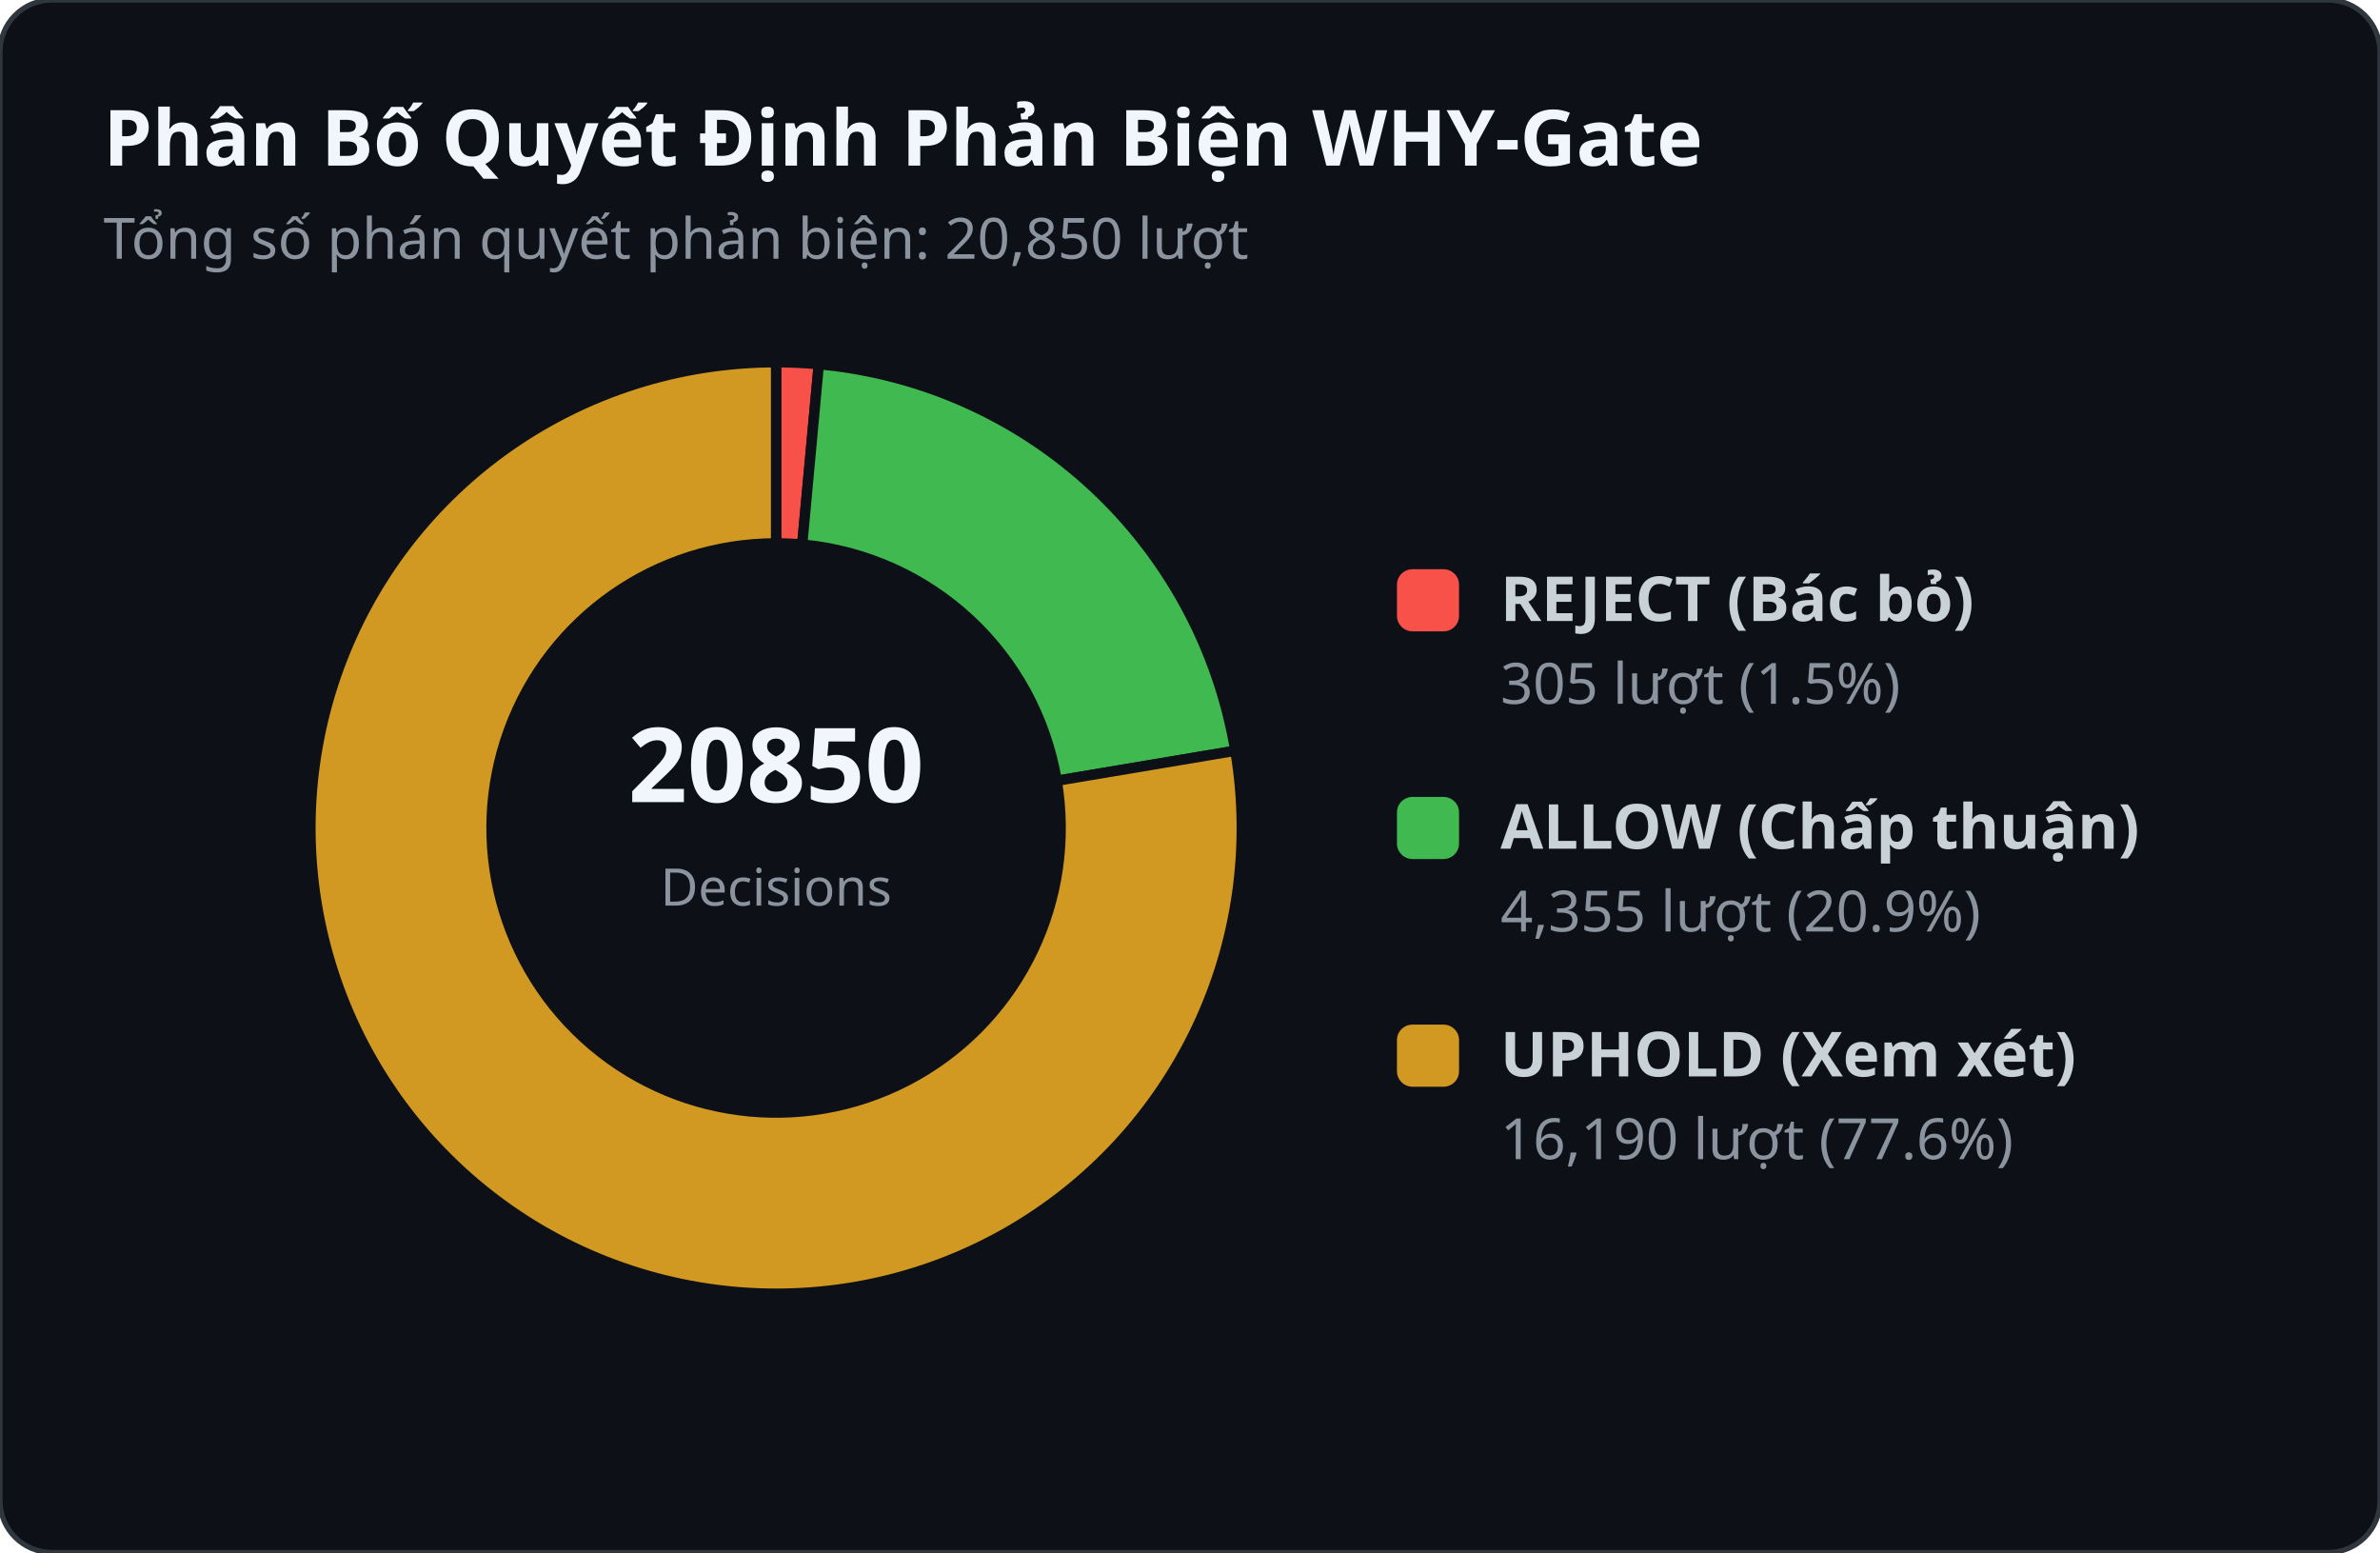
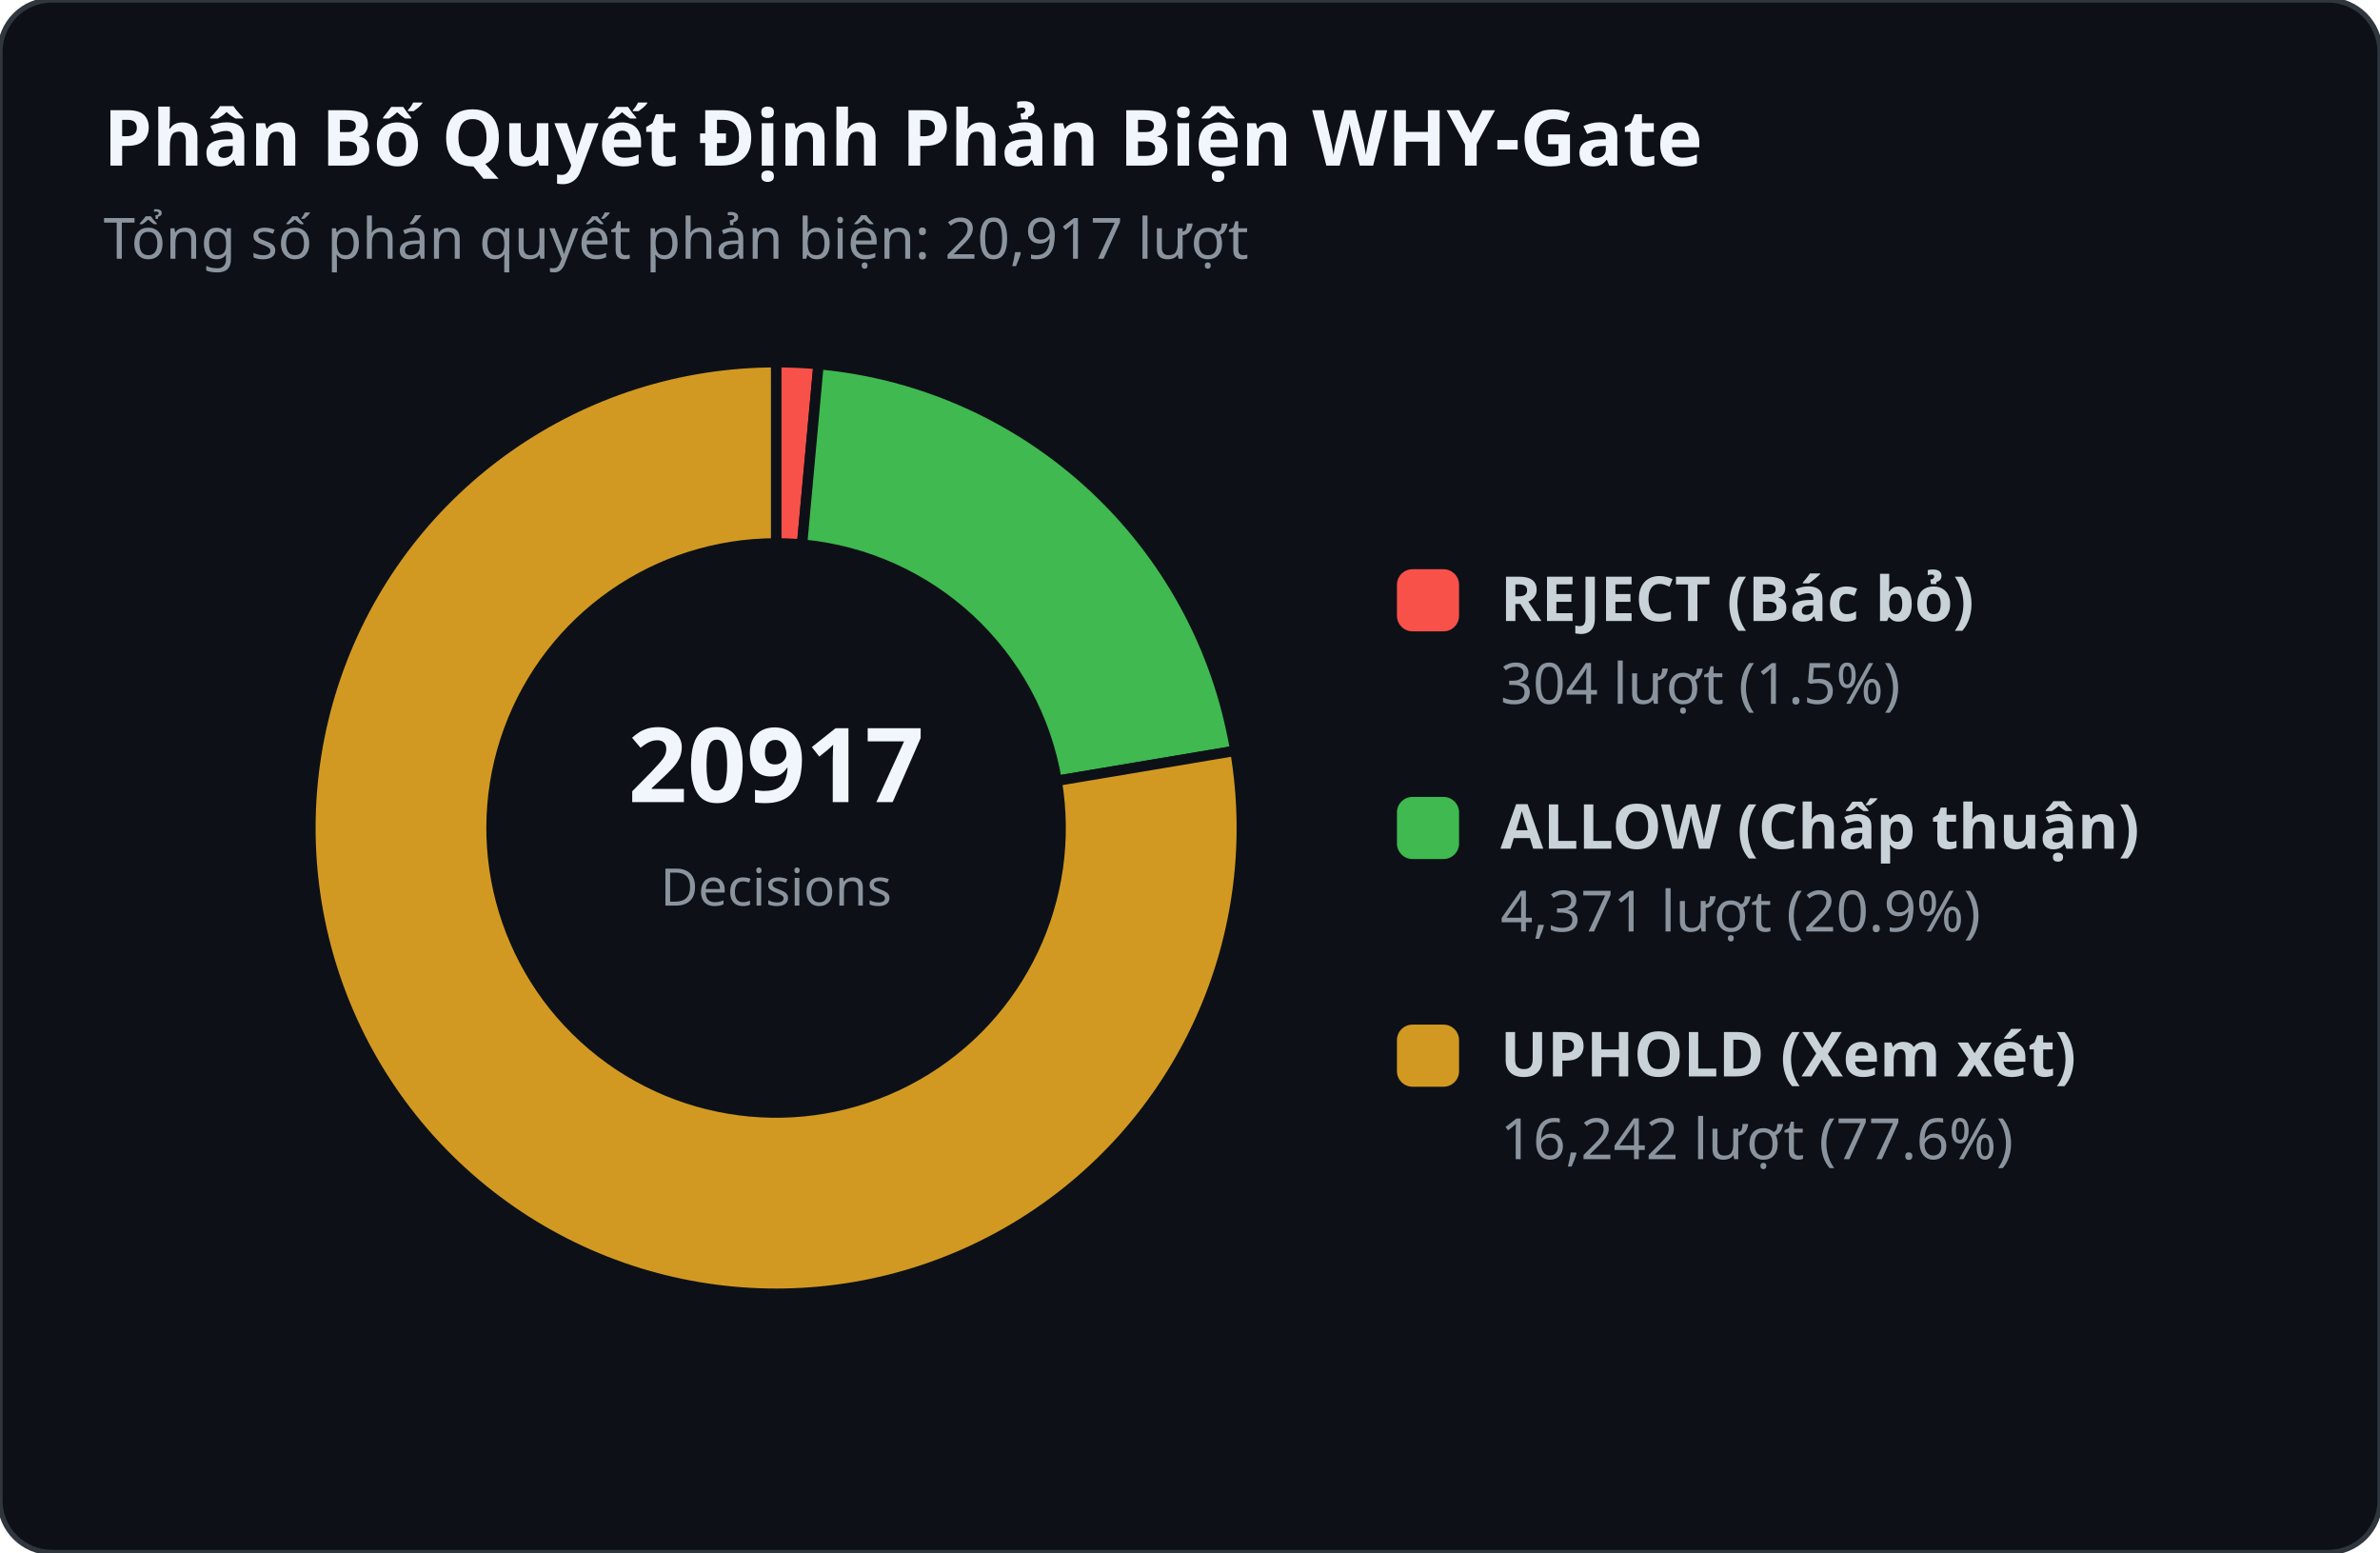
<svg xmlns="http://www.w3.org/2000/svg" width="460" height="300" viewBox="0 0 460 300">
  <rect width="460" height="300" rx="10" fill="#0d1117" stroke="#30363d" stroke-width="1" />
  <text x="20" y="32" font-family="sans-serif" font-size="15" font-weight="600" fill="#f0f6fc">Phân Bố Quyết Định Phản Biện WHY-Gate</text>
-   <text x="20" y="50" font-family="sans-serif" font-size="11" fill="#8b949e">Tổng số phán quyết phản biện: 20,850 lượt</text>
+   <text x="20" y="50" font-family="sans-serif" font-size="11" fill="#8b949e">Tổng số phán quyết phản biện: 20,917 lượt</text>
  <circle cx="150" cy="160" r="90" fill="none" stroke="#30363d" stroke-width="1" />
-   <path d="M 150.00 70.00 A 90 90 0 0 1 158.26 70.38 L 155.05 105.23 A 55 55 0 0 0 150.00 105.00 Z" fill="#f85149" stroke="#0d1117" stroke-width="2" />
-   <path d="M 158.26 70.38 A 90 90 0 0 1 238.76 145.08 L 204.24 150.88 A 55 55 0 0 0 155.05 105.23 Z" fill="#3fb950" stroke="#0d1117" stroke-width="2" />
-   <path d="M 238.76 145.08 A 90 90 0 1 1 150.00 70.00 L 150.00 105.00 A 55 55 0 1 0 204.24 150.88 Z" fill="#d29922" stroke="#0d1117" stroke-width="2" />
-   <text x="150" y="155" text-anchor="middle" font-family="sans-serif" font-size="20" font-weight="700" fill="#f0f6fc">20850</text>
+   <path d="M 150.00 70.00 A 90 90 0 0 1 158.21 70.37 L 155.02 105.23 A 55 55 0 0 0 150.00 105.00 Z" fill="#f85149" stroke="#0d1117" stroke-width="2" />
+   <path d="M 158.21 70.37 A 90 90 0 0 1 238.76 145.09 L 204.24 150.89 A 55 55 0 0 0 155.02 105.23 Z" fill="#3fb950" stroke="#0d1117" stroke-width="2" />
+   <path d="M 238.76 145.09 A 90 90 0 1 1 150.00 70.00 L 150.00 105.00 A 55 55 0 1 0 204.24 150.89 Z" fill="#d29922" stroke="#0d1117" stroke-width="2" />
+   <text x="150" y="155" text-anchor="middle" font-family="sans-serif" font-size="20" font-weight="700" fill="#f0f6fc">20917</text>
  <text x="150" y="175" text-anchor="middle" font-family="sans-serif" font-size="10" fill="#8b949e">Decisions</text>
  <rect x="270" y="110" width="12" height="12" rx="3" fill="#f85149" />
  <text x="290" y="120" font-family="sans-serif" font-size="12" font-weight="600" fill="#c9d1d9">REJECT (Bác bỏ)</text>
-   <text x="290" y="136" font-family="sans-serif" font-size="11" fill="#8b949e">305 lượt (1.5%)</text>
+   <text x="290" y="136" font-family="sans-serif" font-size="11" fill="#8b949e">304 lượt (1.5%)</text>
  <rect x="270" y="154" width="12" height="12" rx="3" fill="#3fb950" />
  <text x="290" y="164" font-family="sans-serif" font-size="12" font-weight="600" fill="#c9d1d9">ALLOW (Chấp thuận)</text>
-   <text x="290" y="180" font-family="sans-serif" font-size="11" fill="#8b949e">4,355 lượt (20.9%)</text>
+   <text x="290" y="180" font-family="sans-serif" font-size="11" fill="#8b949e">4,371 lượt (20.9%)</text>
  <rect x="270" y="198" width="12" height="12" rx="3" fill="#d29922" />
  <text x="290" y="208" font-family="sans-serif" font-size="12" font-weight="600" fill="#c9d1d9">UPHOLD (Xem xét)</text>
-   <text x="290" y="224" font-family="sans-serif" font-size="11" fill="#8b949e">16,190 lượt (77.6%)</text>
+   <text x="290" y="224" font-family="sans-serif" font-size="11" fill="#8b949e">16,242 lượt (77.6%)</text>
</svg>
